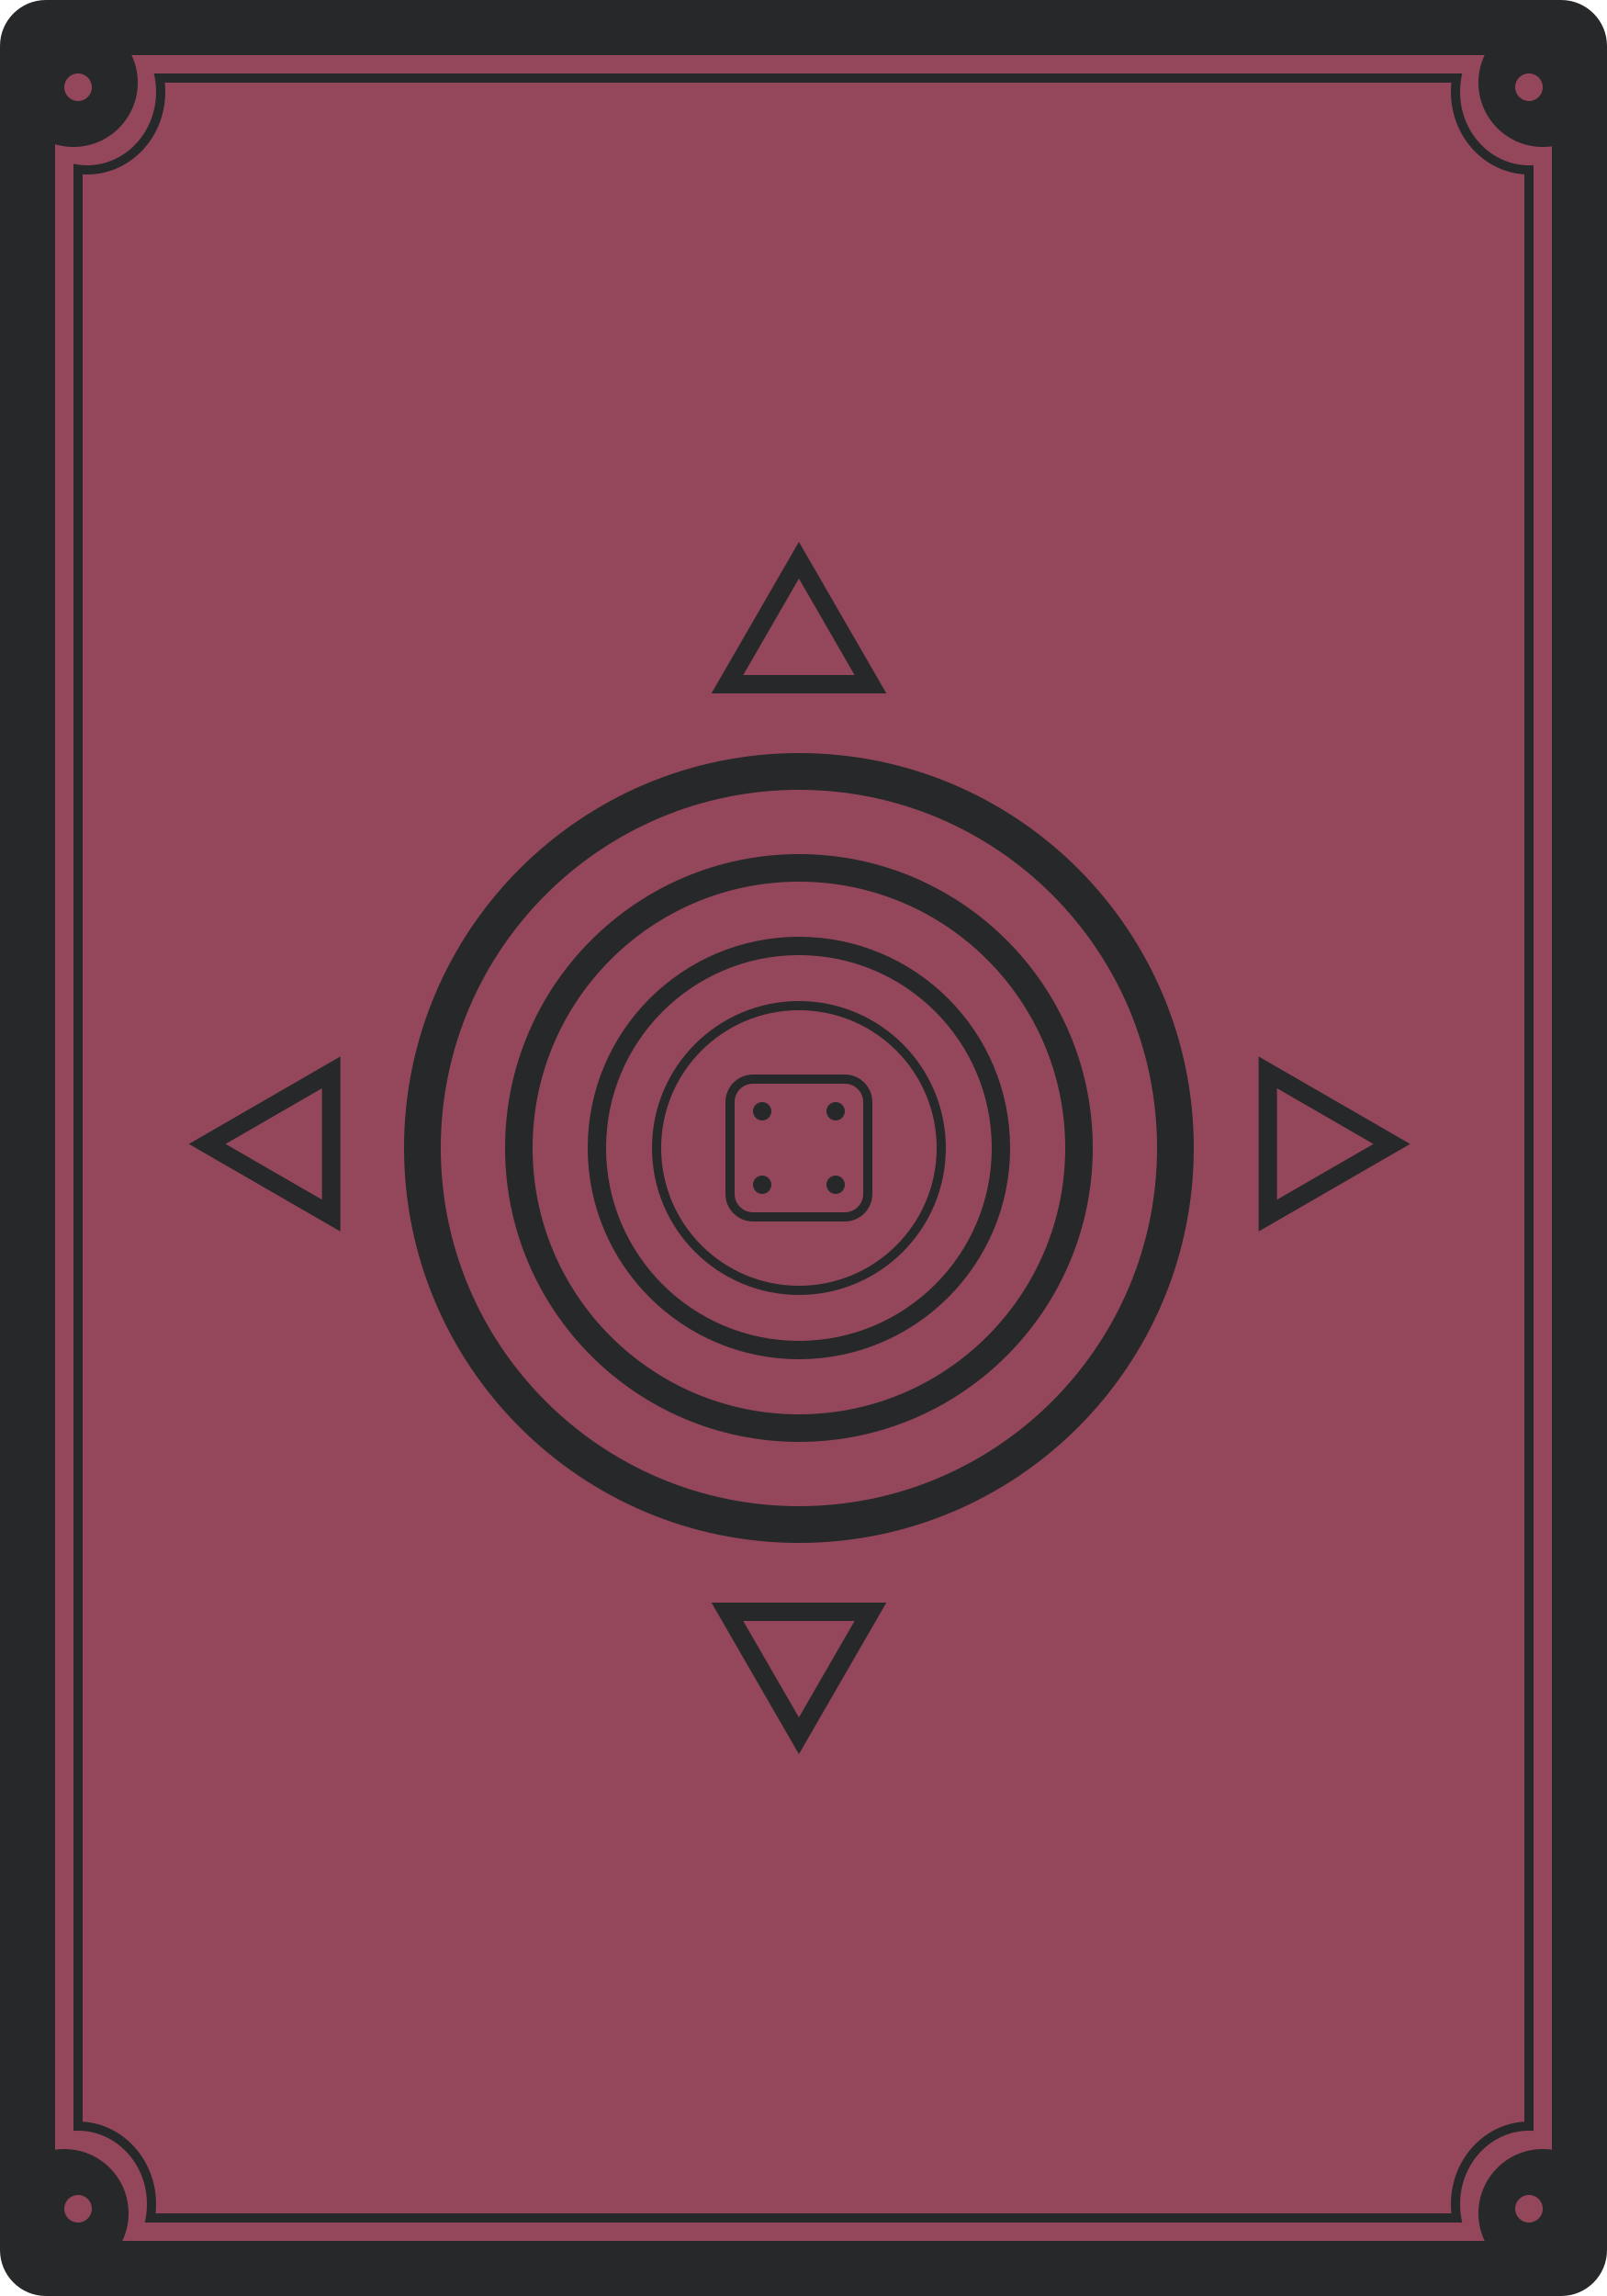
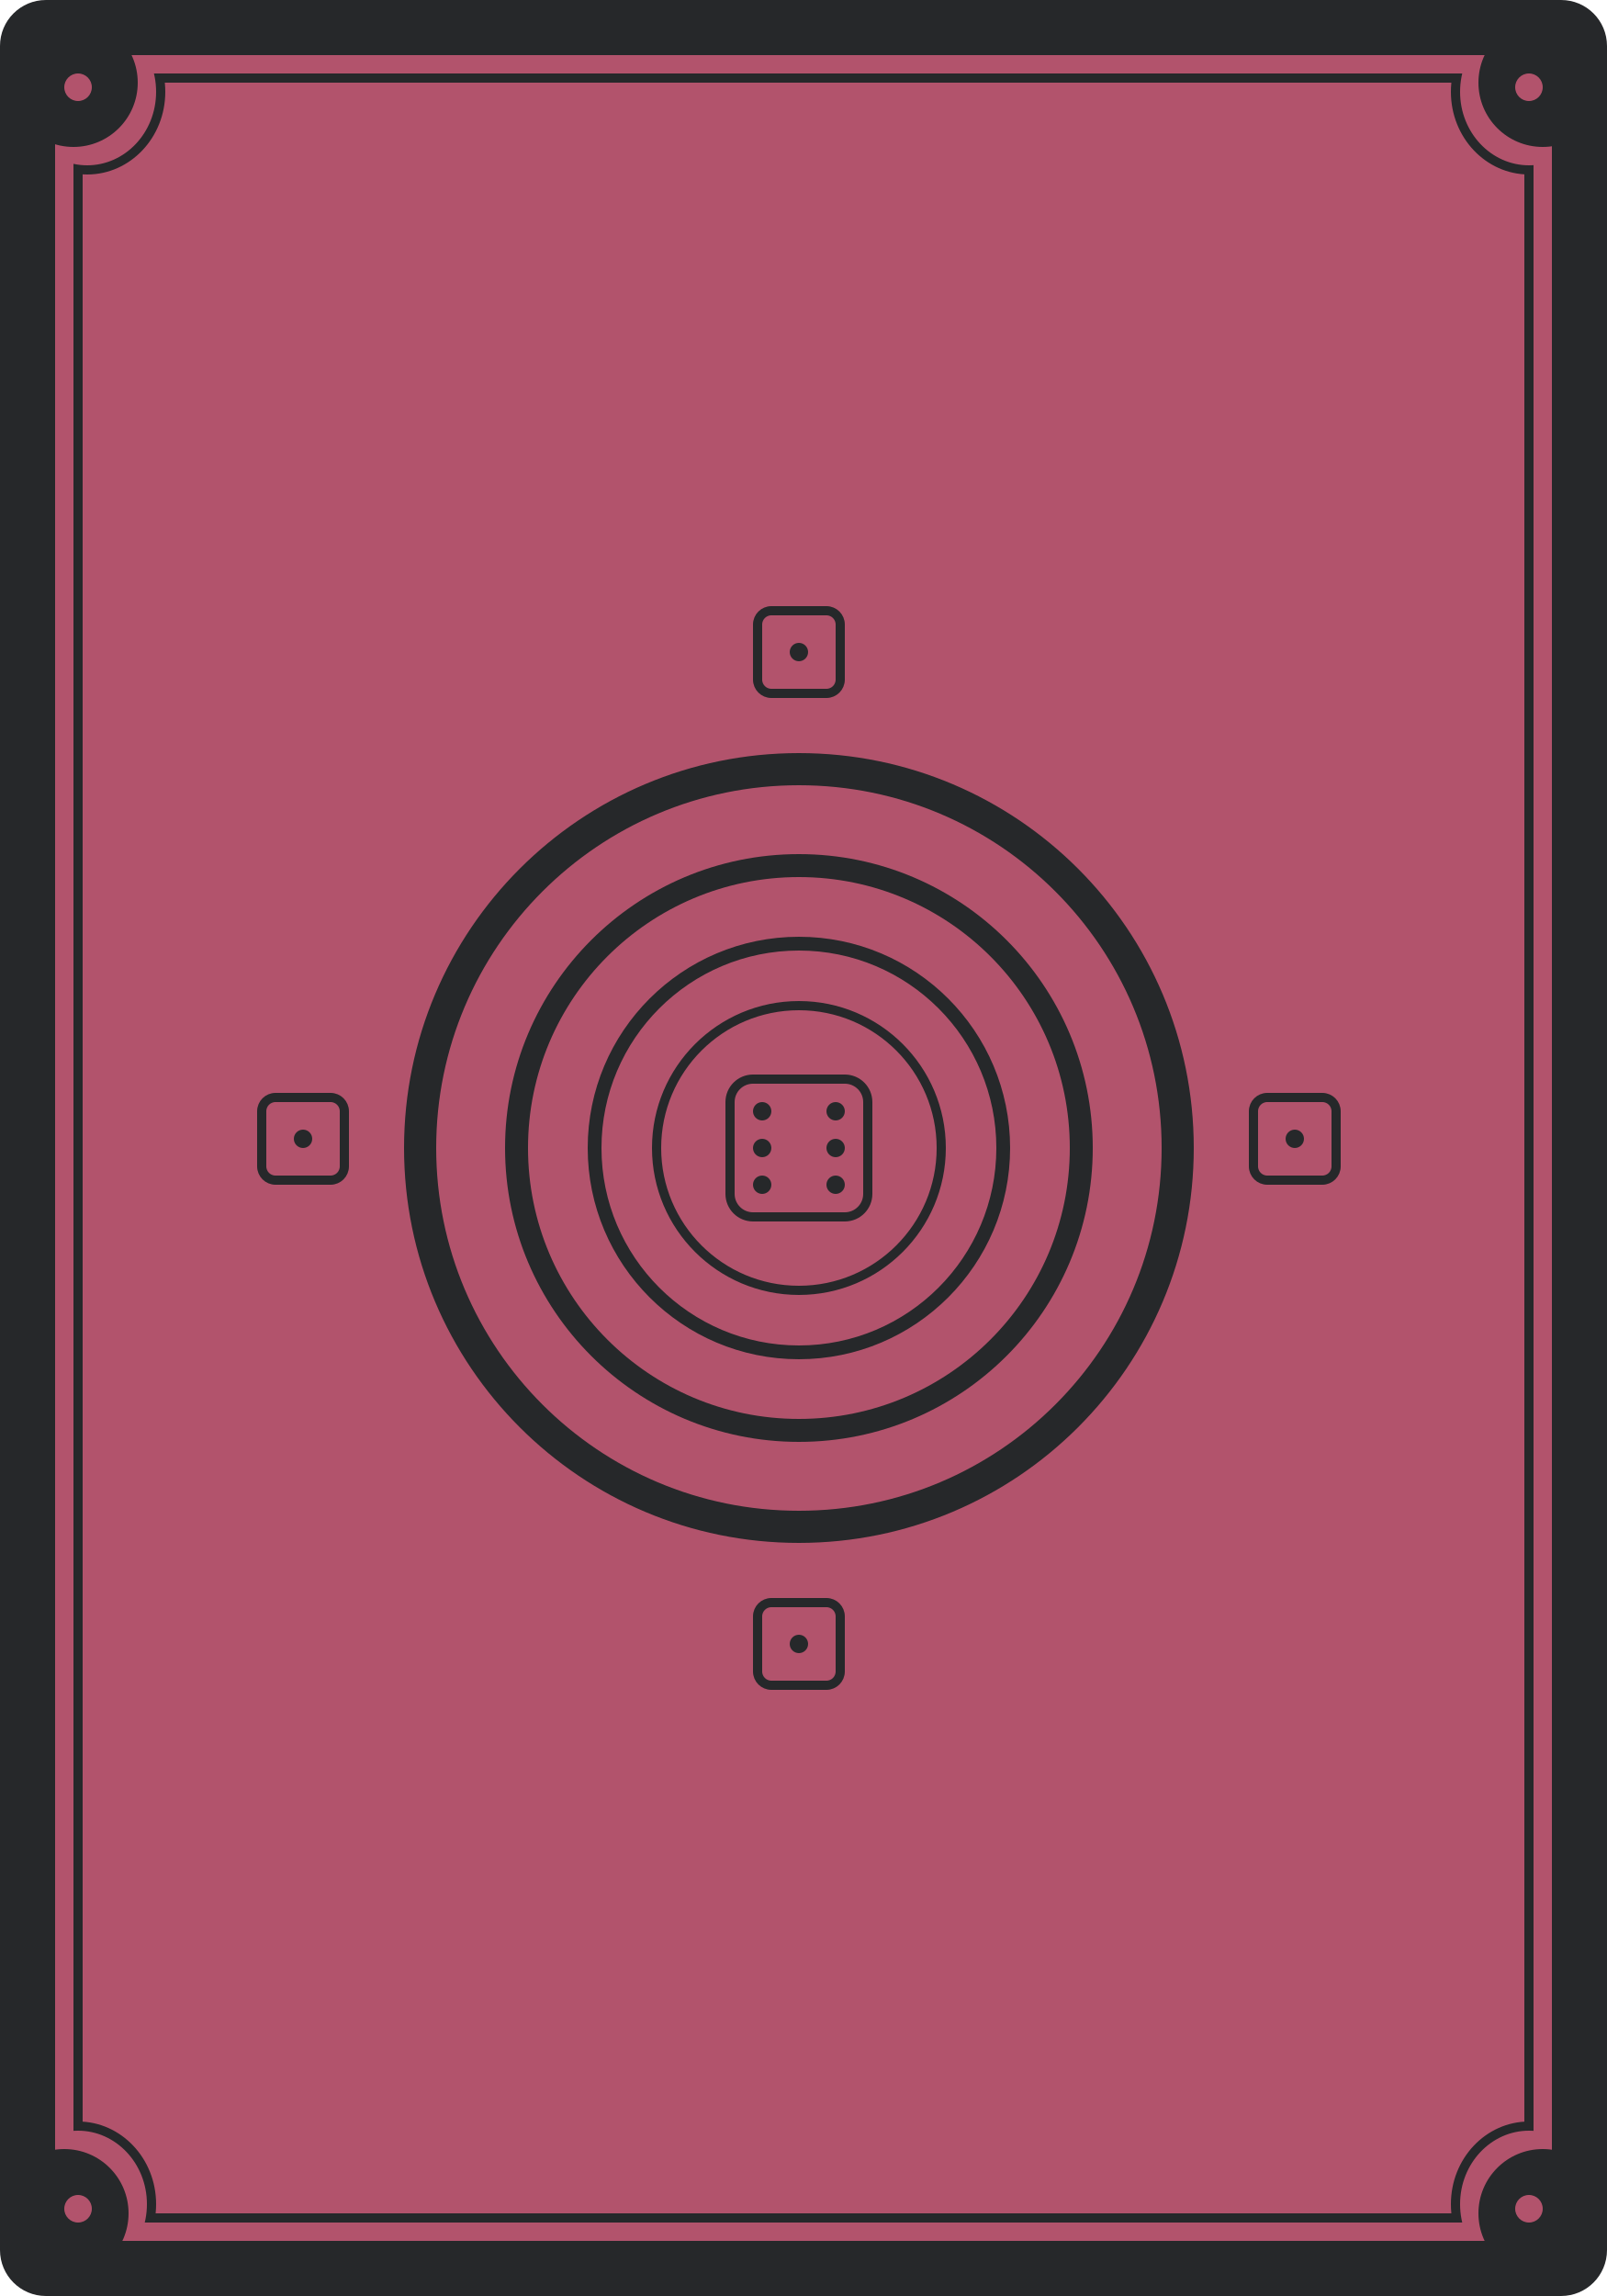
- <svg xmlns="http://www.w3.org/2000/svg" width="175" height="250" fill="none">
+ <svg xmlns="http://www.w3.org/2000/svg" width="175" height="250" viewBox="0 0 175 250" fill="none">
  <rect width="175" height="250" rx="5" fill="#26282A" />
-   <path fill="#94475B" d="M6 6h163v238H6z" />
+   <rect x="6" y="6" width="163" height="238" fill="#B2536C" />
  <circle cx="8" cy="9" r="7" fill="#26282A" />
  <circle cx="7" cy="241" r="7" fill="#26282A" />
  <circle cx="168" cy="241" r="7" fill="#26282A" />
  <circle cx="168" cy="9" r="7" fill="#26282A" />
-   <circle cx="8.5" cy="9.5" r="1.5" fill="#94475B" />
-   <circle cx="166.5" cy="9.5" r="1.5" fill="#94475B" />
-   <circle cx="8.5" cy="240.5" r="1.5" fill="#94475B" />
-   <circle cx="166.5" cy="240.5" r="1.5" fill="#94475B" />
-   <path stroke="#26282A" d="M8.5 18v214M166.5 18v214M16.5 240c0 4.722-3.608 8.5-8 8.5-4.392 0-8-3.778-8-8.5 0-4.722 3.608-8.5 8-8.5 4.392 0 8 3.778 8 8.5zM17.5 10c0 4.722-3.608 8.5-8 8.5-4.392 0-8-3.778-8-8.5 0-4.722 3.608-8.5 8-8.5 4.392 0 8 3.778 8 8.5zM174.5 10c0 4.722-3.608 8.5-8 8.5-4.392 0-8-3.778-8-8.5 0-4.722 3.608-8.5 8-8.5 4.392 0 8 3.778 8 8.5zM174.5 240c0 4.722-3.608 8.5-8 8.5-4.392 0-8-3.778-8-8.5 0-4.722 3.608-8.5 8-8.5 4.392 0 8 3.778 8 8.5z" />
-   <path fill="#94475B" d="M6 16h2v3H6zM167 230h2v3h-2zM167 17h2v3h-2zM6 230h2v3H6z" />
-   <path stroke="#26282A" d="M16 241.5h143M17 8.5h142" />
-   <path fill="#94475B" d="M16 6h3v2h-3zM14 242h3v2h-3zM158 242h3v2h-3zM158 6h3v2h-3z" />
+   <circle cx="8.5" cy="9.5" r="1.5" fill="#B2536C" />
+   <circle cx="166.5" cy="9.5" r="1.5" fill="#B2536C" />
+   <circle cx="8.5" cy="240.5" r="1.5" fill="#B2536C" />
+   <circle cx="166.5" cy="240.5" r="1.5" fill="#B2536C" />
+   <line x1="8.5" y1="18" x2="8.5" y2="232" stroke="#26282A" />
+   <line x1="166.5" y1="18" x2="166.5" y2="232" stroke="#26282A" />
+   <path d="M16.5 240C16.5 244.722 12.892 248.5 8.5 248.5C4.108 248.5 0.5 244.722 0.5 240C0.5 235.278 4.108 231.5 8.5 231.5C12.892 231.5 16.5 235.278 16.5 240Z" stroke="#26282A" />
+   <path d="M17.5 10C17.5 14.722 13.892 18.5 9.5 18.5C5.108 18.5 1.5 14.722 1.5 10C1.5 5.278 5.108 1.5 9.5 1.5C13.892 1.5 17.5 5.278 17.5 10Z" stroke="#26282A" />
+   <path d="M174.5 10C174.5 14.722 170.892 18.5 166.5 18.5C162.108 18.5 158.5 14.722 158.5 10C158.5 5.278 162.108 1.5 166.5 1.5C170.892 1.5 174.5 5.278 174.5 10Z" stroke="#26282A" />
+   <path d="M174.5 240C174.5 244.722 170.892 248.5 166.5 248.5C162.108 248.5 158.5 244.722 158.5 240C158.5 235.278 162.108 231.5 166.5 231.5C170.892 231.5 174.5 235.278 174.5 240Z" stroke="#26282A" />
+   <rect x="6" y="16" width="2" height="3" fill="#B2536C" />
+   <rect x="167" y="230" width="2" height="3" fill="#B2536C" />
+   <rect x="167" y="17" width="2" height="3" fill="#B2536C" />
+   <rect x="6" y="230" width="2" height="3" fill="#B2536C" />
+   <line x1="16" y1="241.5" x2="159" y2="241.5" stroke="#26282A" />
+   <line x1="17" y1="8.5" x2="159" y2="8.5" stroke="#26282A" />
+   <rect x="16" y="6" width="3" height="2" fill="#B2536C" />
+   <rect x="14" y="242" width="3" height="2" fill="#B2536C" />
+   <rect x="158" y="242" width="3" height="2" fill="#B2536C" />
+   <rect x="158" y="6" width="3" height="2" fill="#B2536C" />
  <circle cx="87" cy="125" r="15.5" stroke="#26282A" />
-   <circle cx="87" cy="125" r="22" stroke="#26282A" stroke-width="2" />
-   <circle cx="87" cy="125" r="30.5" stroke="#26282A" stroke-width="3" />
-   <circle cx="87" cy="125" r="41" stroke="#26282A" stroke-width="4" />
-   <rect x="79.5" y="117.5" width="15" height="15" rx="2.5" fill="#94475B" stroke="#26282A" />
+   <circle cx="87" cy="125" r="22.25" stroke="#26282A" stroke-width="1.5" />
+   <circle cx="87" cy="125" r="30.75" stroke="#26282A" stroke-width="2.5" />
+   <circle cx="87" cy="125" r="41.25" stroke="#26282A" stroke-width="3.5" />
+   <rect x="79.5" y="117.5" width="15" height="15" rx="2.5" fill="#B2536C" stroke="#26282A" />
+   <rect x="82.5" y="66.5" width="9" height="9" rx="1.5" fill="#B2536C" stroke="#26282A" />
+   <circle cx="87" cy="71" r="1" fill="#26282A" />
+   <rect x="28.5" y="119.5" width="9" height="9" rx="1.5" fill="#B2536C" stroke="#26282A" />
+   <circle cx="33" cy="124" r="1" fill="#26282A" />
+   <rect x="82.5" y="174.5" width="9" height="9" rx="1.5" fill="#B2536C" stroke="#26282A" />
+   <circle cx="87" cy="179" r="1" fill="#26282A" />
+   <rect x="136.5" y="119.5" width="9" height="9" rx="1.5" fill="#B2536C" stroke="#26282A" />
+   <circle cx="141" cy="124" r="1" fill="#26282A" />
  <circle cx="83" cy="121" r="1" fill="#26282A" />
  <circle cx="91" cy="129" r="1" fill="#26282A" />
+   <circle cx="91" cy="125" r="1" fill="#26282A" />
  <circle cx="91" cy="121" r="1" fill="#26282A" />
  <circle cx="83" cy="129" r="1" fill="#26282A" />
-   <path d="M87.866 62.5 87 61l-.866 1.5L80.072 73l-.866 1.5h15.588l-.866-1.5-6.062-10.5zM36.062 118.5v-1.732l-1.5.866-10.5 6.062-1.5.866 1.5.866 10.5 6.062 1.5.866V118.5zM139.562 117.634l-1.5-.866v15.588l1.5-.866 10.5-6.062 1.5-.866-1.5-.866-10.5-6.062zM86.134 187.5 87 189l.866-1.5 6.062-10.5.866-1.5H79.206l.866 1.5 6.062 10.5z" fill="#94475B" stroke="#26282A" stroke-width="2" />
+   <circle cx="83" cy="125" r="1" fill="#26282A" />
</svg>
